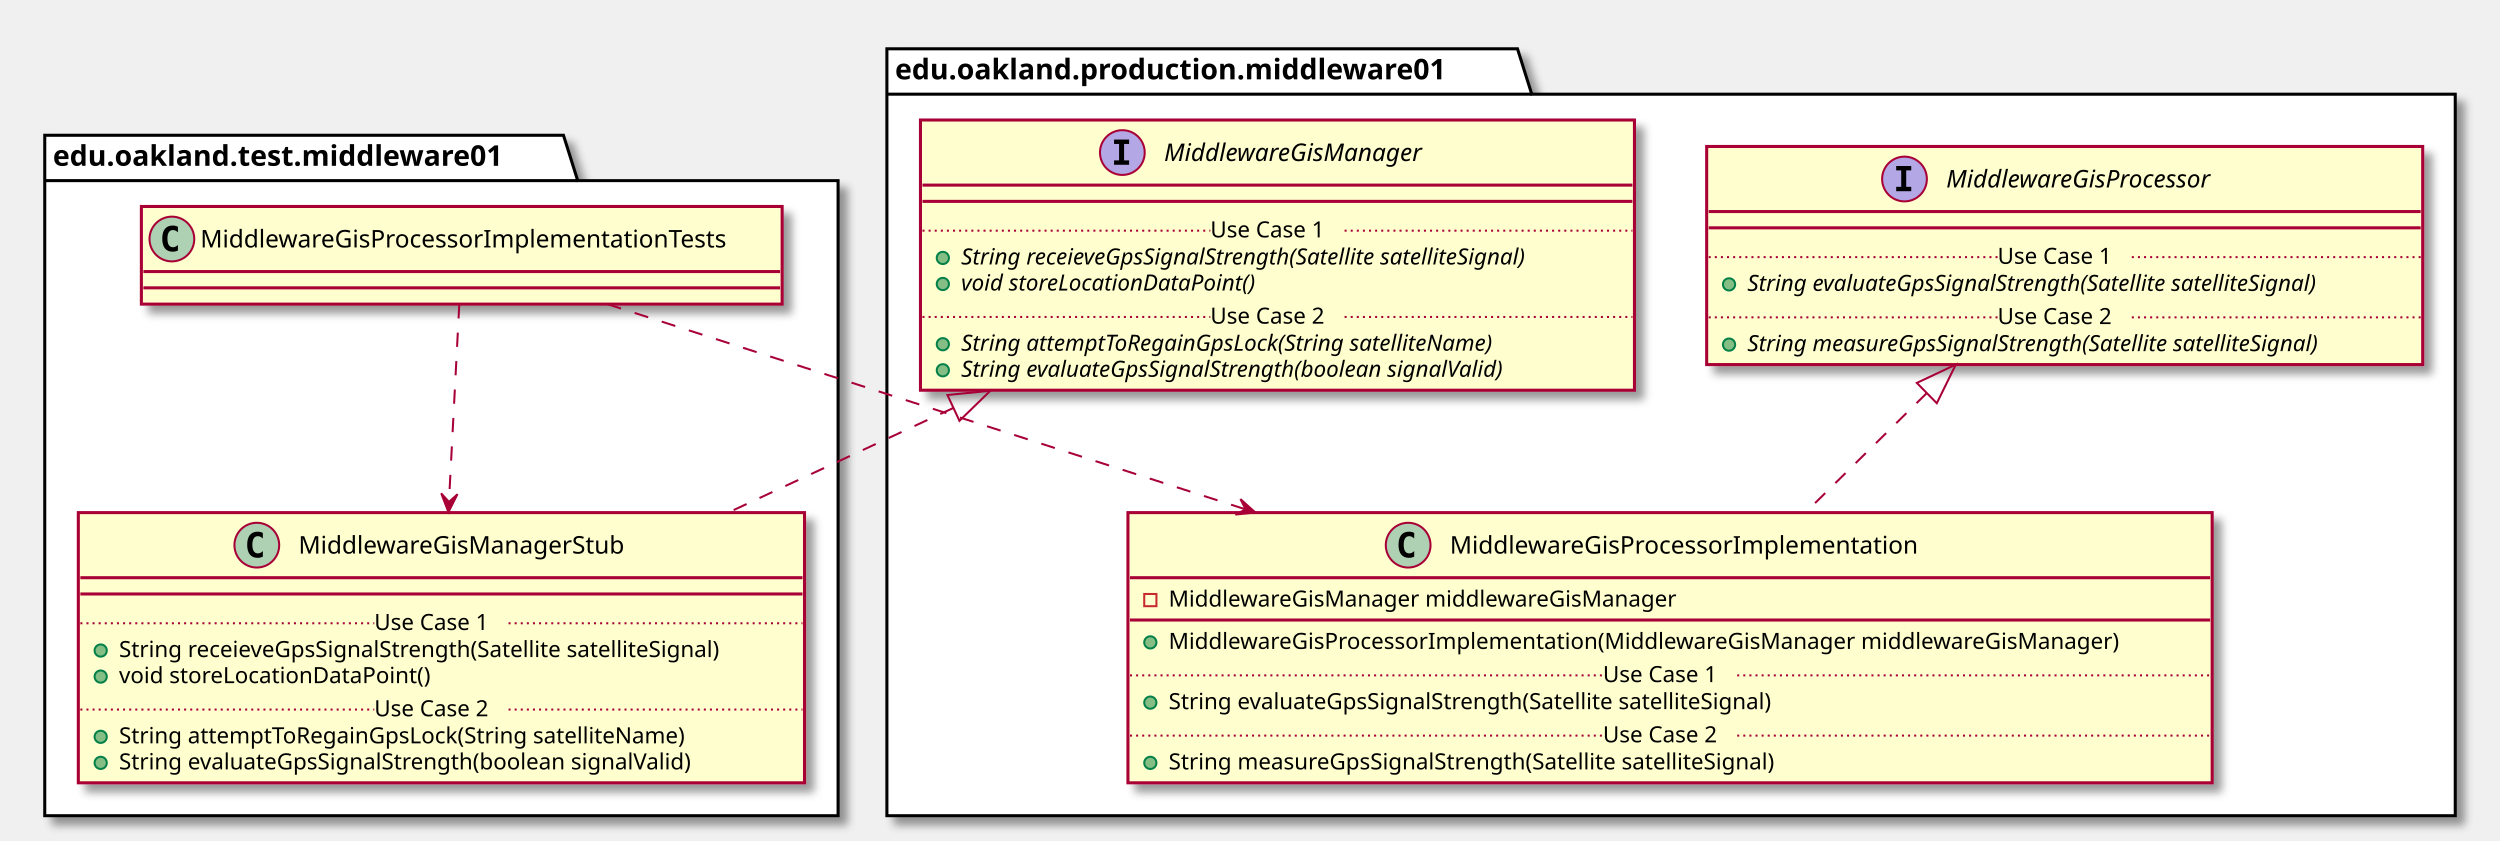
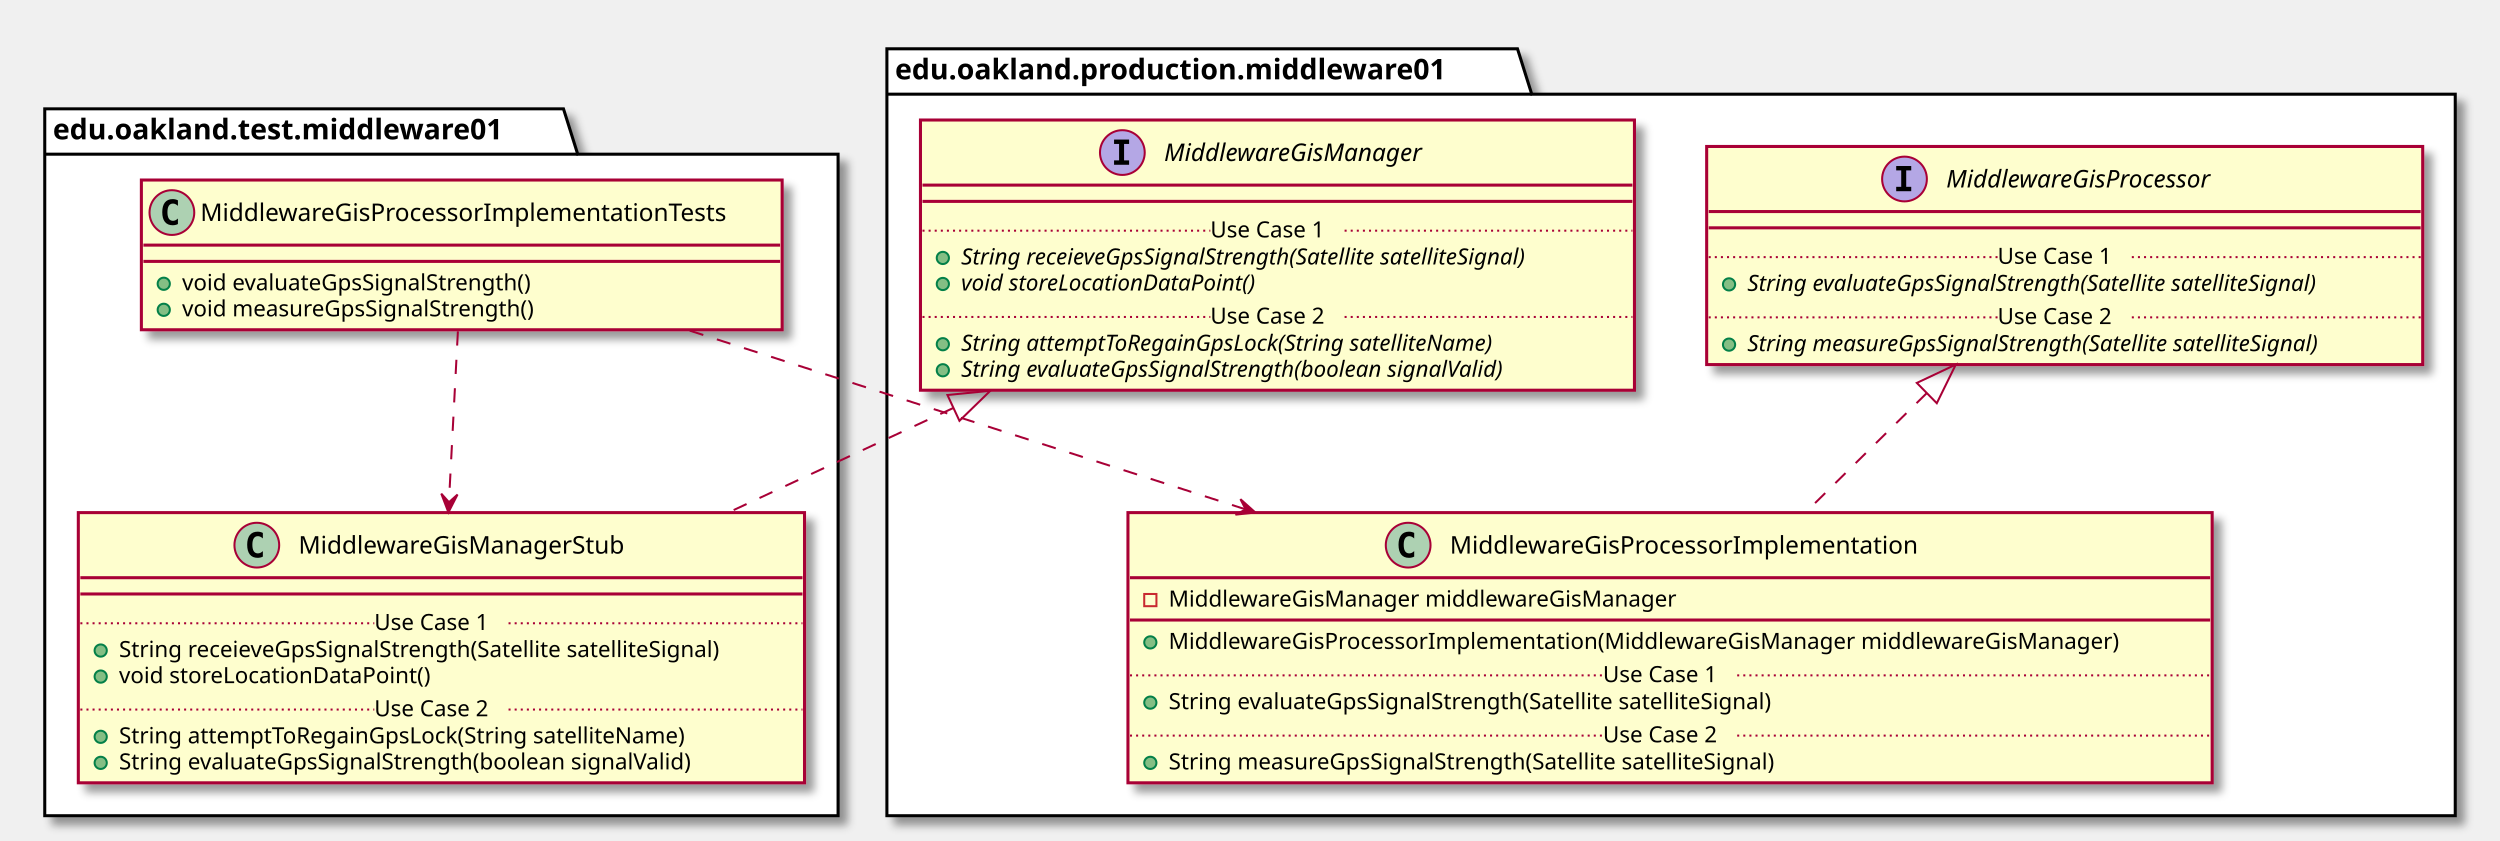
<svg xmlns="http://www.w3.org/2000/svg" contentScriptType="application/ecmascript" contentStyleType="text/css" height="413px" preserveAspectRatio="none" style="width:1229px;height:413px;" version="1.1" viewBox="0 0 1229 413" width="1229px" zoomAndPan="magnify">
  <defs>
-     <filter height="300%" id="flamjgxvxid6q" width="300%" x="-1" y="-1">
+     <filter height="300%" id="f1ler23k565l0s" width="300%" x="-1" y="-1">
      <feGaussianBlur result="blurOut" stdDeviation="2.0" />
      <feColorMatrix in="blurOut" result="blurOut2" type="matrix" values="0 0 0 0 0 0 0 0 0 0 0 0 0 0 0 0 0 0 .4 0" />
      <feOffset dx="4.0" dy="4.0" in="blurOut2" result="blurOut3" />
      <feBlend in="SourceGraphic" in2="blurOut3" mode="normal" />
    </filter>
  </defs>
  <g>
-     <polygon fill="#FFFFFF" filter="url(#flamjgxvxid6q)" points="22,66.5,277,66.5,284,88.797,412,88.797,412,401,22,401,22,66.5" style="stroke: #000000; stroke-width: 1.5;" />
-     <line style="stroke: #000000; stroke-width: 1.5;" x1="22" x2="284" y1="88.797" y2="88.797" />
-     <text fill="#000000" font-family="sans-serif" font-size="14" font-weight="bold" lengthAdjust="spacingAndGlyphs" textLength="249" x="26" y="81.495">edu.oakland.test.middleware01</text>
-     <polygon fill="#FFFFFF" filter="url(#flamjgxvxid6q)" points="436,24,746,24,753,46.297,1207,46.297,1207,401,436,401,436,24" style="stroke: #000000; stroke-width: 1.5;" />
+     <polygon fill="#FFFFFF" filter="url(#f1ler23k565l0s)" points="22,53.5,277,53.5,284,75.797,412,75.797,412,401,22,401,22,53.5" style="stroke: #000000; stroke-width: 1.5;" />
+     <line style="stroke: #000000; stroke-width: 1.5;" x1="22" x2="284" y1="75.797" y2="75.797" />
+     <text fill="#000000" font-family="sans-serif" font-size="14" font-weight="bold" lengthAdjust="spacingAndGlyphs" textLength="249" x="26" y="68.495">edu.oakland.test.middleware01</text>
+     <polygon fill="#FFFFFF" filter="url(#f1ler23k565l0s)" points="436,24,746,24,753,46.297,1207,46.297,1207,401,436,401,436,24" style="stroke: #000000; stroke-width: 1.5;" />
    <line style="stroke: #000000; stroke-width: 1.5;" x1="436" x2="753" y1="46.297" y2="46.297" />
    <text fill="#000000" font-family="sans-serif" font-size="14" font-weight="bold" lengthAdjust="spacingAndGlyphs" textLength="304" x="440" y="38.995">edu.oakland.production.middleware01</text>
-     <rect fill="#FEFECE" filter="url(#flamjgxvxid6q)" height="48" id="MiddlewareGisProcessorImplementationTests" style="stroke: #A80036; stroke-width: 1.5;" width="315" x="69.5" y="101.5" />
-     <ellipse cx="84.5" cy="117.5" fill="#ADD1B2" rx="11" ry="11" style="stroke: #A80036; stroke-width: 1.0;" />
-     <path d="M87.469,123.141 Q86.891,123.438 86.25,123.578 Q85.609,123.734 84.906,123.734 Q82.406,123.734 81.078,122.094 Q79.766,120.438 79.766,117.312 Q79.766,114.188 81.078,112.531 Q82.406,110.875 84.906,110.875 Q85.609,110.875 86.25,111.031 Q86.906,111.188 87.469,111.484 L87.469,114.203 Q86.844,113.625 86.25,113.359 Q85.656,113.078 85.031,113.078 Q83.688,113.078 83,114.156 Q82.312,115.219 82.312,117.312 Q82.312,119.406 83,120.484 Q83.688,121.547 85.031,121.547 Q85.656,121.547 86.25,121.281 Q86.844,121 87.469,120.422 L87.469,123.141 Z " />
-     <text fill="#000000" font-family="sans-serif" font-size="12" lengthAdjust="spacingAndGlyphs" textLength="283" x="98.5" y="121.654">MiddlewareGisProcessorImplementationTests</text>
-     <line style="stroke: #A80036; stroke-width: 1.5;" x1="70.5" x2="383.5" y1="133.5" y2="133.5" />
-     <line style="stroke: #A80036; stroke-width: 1.5;" x1="70.5" x2="383.5" y1="141.5" y2="141.5" />
-     <rect fill="#FEFECE" filter="url(#flamjgxvxid6q)" height="132.828" id="MiddlewareGisManagerStub" style="stroke: #A80036; stroke-width: 1.5;" width="357" x="38.5" y="252" />
+     <rect fill="#FEFECE" filter="url(#f1ler23k565l0s)" height="73.609" id="MiddlewareGisProcessorImplementationTests" style="stroke: #A80036; stroke-width: 1.5;" width="315" x="69.5" y="88.5" />
+     <ellipse cx="84.5" cy="104.5" fill="#ADD1B2" rx="11" ry="11" style="stroke: #A80036; stroke-width: 1.0;" />
+     <path d="M87.469,110.141 Q86.891,110.438 86.25,110.578 Q85.609,110.734 84.906,110.734 Q82.406,110.734 81.078,109.094 Q79.766,107.438 79.766,104.312 Q79.766,101.188 81.078,99.531 Q82.406,97.875 84.906,97.875 Q85.609,97.875 86.25,98.031 Q86.906,98.188 87.469,98.484 L87.469,101.203 Q86.844,100.625 86.25,100.359 Q85.656,100.078 85.031,100.078 Q83.688,100.078 83,101.156 Q82.312,102.219 82.312,104.312 Q82.312,106.406 83,107.484 Q83.688,108.547 85.031,108.547 Q85.656,108.547 86.25,108.281 Q86.844,108 87.469,107.422 L87.469,110.141 Z " />
+     <text fill="#000000" font-family="sans-serif" font-size="12" lengthAdjust="spacingAndGlyphs" textLength="283" x="98.5" y="108.654">MiddlewareGisProcessorImplementationTests</text>
+     <line style="stroke: #A80036; stroke-width: 1.5;" x1="70.5" x2="383.5" y1="120.5" y2="120.5" />
+     <line style="stroke: #A80036; stroke-width: 1.5;" x1="70.5" x2="383.5" y1="128.5" y2="128.5" />
+     <ellipse cx="80.5" cy="139.5" fill="#84BE84" rx="3" ry="3" style="stroke: #038048; stroke-width: 1.0;" />
+     <text fill="#000000" font-family="sans-serif" font-size="11" lengthAdjust="spacingAndGlyphs" textLength="190" x="89.5" y="142.71">void evaluateGpsSignalStrength()</text>
+     <ellipse cx="80.5" cy="152.305" fill="#84BE84" rx="3" ry="3" style="stroke: #038048; stroke-width: 1.0;" />
+     <text fill="#000000" font-family="sans-serif" font-size="11" lengthAdjust="spacingAndGlyphs" textLength="193" x="89.5" y="155.515">void measureGpsSignalStrength()</text>
+     <rect fill="#FEFECE" filter="url(#f1ler23k565l0s)" height="132.828" id="MiddlewareGisManagerStub" style="stroke: #A80036; stroke-width: 1.5;" width="357" x="38.5" y="252" />
    <ellipse cx="126.25" cy="268" fill="#ADD1B2" rx="11" ry="11" style="stroke: #A80036; stroke-width: 1.0;" />
    <path d="M129.219,273.641 Q128.641,273.938 128,274.078 Q127.359,274.234 126.656,274.234 Q124.156,274.234 122.828,272.594 Q121.516,270.938 121.516,267.812 Q121.516,264.688 122.828,263.031 Q124.156,261.375 126.656,261.375 Q127.359,261.375 128,261.531 Q128.656,261.688 129.219,261.984 L129.219,264.703 Q128.594,264.125 128,263.859 Q127.406,263.578 126.781,263.578 Q125.438,263.578 124.75,264.656 Q124.062,265.719 124.062,267.812 Q124.062,269.906 124.75,270.984 Q125.438,272.047 126.781,272.047 Q127.406,272.047 128,271.781 Q128.594,271.5 129.219,270.922 L129.219,273.641 Z " />
    <text fill="#000000" font-family="sans-serif" font-size="12" lengthAdjust="spacingAndGlyphs" textLength="173" x="146.75" y="272.154">MiddlewareGisManagerStub</text>
    <line style="stroke: #A80036; stroke-width: 1.5;" x1="39.5" x2="394.5" y1="284" y2="284" />
    <line style="stroke: #A80036; stroke-width: 1.5;" x1="39.5" x2="394.5" y1="292" y2="292" />
    <ellipse cx="49.5" cy="319.805" fill="#84BE84" rx="3" ry="3" style="stroke: #038048; stroke-width: 1.0;" />
    <text fill="#000000" font-family="sans-serif" font-size="11" lengthAdjust="spacingAndGlyphs" textLength="331" x="58.5" y="323.015">String receieveGpsSignalStrength(Satellite satelliteSignal)</text>
    <ellipse cx="49.5" cy="332.609" fill="#84BE84" rx="3" ry="3" style="stroke: #038048; stroke-width: 1.0;" />
    <text fill="#000000" font-family="sans-serif" font-size="11" lengthAdjust="spacingAndGlyphs" textLength="166" x="58.5" y="335.82">void storeLocationDataPoint()</text>
    <line style="stroke: #A80036; stroke-width: 1.0; stroke-dasharray: 1.0,2.0;" x1="39.5" x2="184" y1="306.402" y2="306.402" />
    <text fill="#000000" font-family="sans-serif" font-size="11" lengthAdjust="spacingAndGlyphs" textLength="66" x="184" y="309.71">Use Case 1</text>
    <line style="stroke: #A80036; stroke-width: 1.0; stroke-dasharray: 1.0,2.0;" x1="250" x2="394.5" y1="306.402" y2="306.402" />
    <ellipse cx="49.5" cy="362.219" fill="#84BE84" rx="3" ry="3" style="stroke: #038048; stroke-width: 1.0;" />
    <text fill="#000000" font-family="sans-serif" font-size="11" lengthAdjust="spacingAndGlyphs" textLength="306" x="58.5" y="365.429">String attemptToRegainGpsLock(String satelliteName)</text>
    <ellipse cx="49.5" cy="375.023" fill="#84BE84" rx="3" ry="3" style="stroke: #038048; stroke-width: 1.0;" />
    <text fill="#000000" font-family="sans-serif" font-size="11" lengthAdjust="spacingAndGlyphs" textLength="311" x="58.5" y="378.234">String evaluateGpsSignalStrength(boolean signalValid)</text>
    <line style="stroke: #A80036; stroke-width: 1.0; stroke-dasharray: 1.0,2.0;" x1="39.5" x2="184" y1="348.816" y2="348.816" />
    <text fill="#000000" font-family="sans-serif" font-size="11" lengthAdjust="spacingAndGlyphs" textLength="66" x="184" y="352.125">Use Case 2</text>
    <line style="stroke: #A80036; stroke-width: 1.0; stroke-dasharray: 1.0,2.0;" x1="250" x2="394.5" y1="348.816" y2="348.816" />
-     <rect fill="#FEFECE" filter="url(#flamjgxvxid6q)" height="132.828" id="MiddlewareGisManager" style="stroke: #A80036; stroke-width: 1.5;" width="351" x="452.5" y="59" />
+     <rect fill="#FEFECE" filter="url(#f1ler23k565l0s)" height="132.828" id="MiddlewareGisManager" style="stroke: #A80036; stroke-width: 1.5;" width="351" x="452.5" y="59" />
    <ellipse cx="551.75" cy="75" fill="#B4A7E5" rx="11" ry="11" style="stroke: #A80036; stroke-width: 1.0;" />
    <path d="M547.672,70.766 L547.672,68.609 L555.062,68.609 L555.062,70.766 L552.594,70.766 L552.594,78.844 L555.062,78.844 L555.062,81 L547.672,81 L547.672,78.844 L550.141,78.844 L550.141,70.766 L547.672,70.766 Z " />
    <text fill="#000000" font-family="sans-serif" font-size="12" font-style="italic" lengthAdjust="spacingAndGlyphs" textLength="144" x="572.25" y="79.154">MiddlewareGisManager</text>
    <line style="stroke: #A80036; stroke-width: 1.5;" x1="453.5" x2="802.5" y1="91" y2="91" />
    <line style="stroke: #A80036; stroke-width: 1.5;" x1="453.5" x2="802.5" y1="99" y2="99" />
    <ellipse cx="463.5" cy="126.805" fill="#84BE84" rx="3" ry="3" style="stroke: #038048; stroke-width: 1.0;" />
    <text fill="#000000" font-family="sans-serif" font-size="11" font-style="italic" lengthAdjust="spacingAndGlyphs" textLength="325" x="472.5" y="130.015">String receieveGpsSignalStrength(Satellite satelliteSignal)</text>
    <ellipse cx="463.5" cy="139.609" fill="#84BE84" rx="3" ry="3" style="stroke: #038048; stroke-width: 1.0;" />
    <text fill="#000000" font-family="sans-serif" font-size="11" font-style="italic" lengthAdjust="spacingAndGlyphs" textLength="166" x="472.5" y="142.82">void storeLocationDataPoint()</text>
    <line style="stroke: #A80036; stroke-width: 1.0; stroke-dasharray: 1.0,2.0;" x1="453.5" x2="595" y1="113.402" y2="113.402" />
    <text fill="#000000" font-family="sans-serif" font-size="11" lengthAdjust="spacingAndGlyphs" textLength="66" x="595" y="116.71">Use Case 1</text>
    <line style="stroke: #A80036; stroke-width: 1.0; stroke-dasharray: 1.0,2.0;" x1="661" x2="802.5" y1="113.402" y2="113.402" />
    <ellipse cx="463.5" cy="169.219" fill="#84BE84" rx="3" ry="3" style="stroke: #038048; stroke-width: 1.0;" />
    <text fill="#000000" font-family="sans-serif" font-size="11" font-style="italic" lengthAdjust="spacingAndGlyphs" textLength="303" x="472.5" y="172.429">String attemptToRegainGpsLock(String satelliteName)</text>
    <ellipse cx="463.5" cy="182.023" fill="#84BE84" rx="3" ry="3" style="stroke: #038048; stroke-width: 1.0;" />
    <text fill="#000000" font-family="sans-serif" font-size="11" font-style="italic" lengthAdjust="spacingAndGlyphs" textLength="308" x="472.5" y="185.234">String evaluateGpsSignalStrength(boolean signalValid)</text>
    <line style="stroke: #A80036; stroke-width: 1.0; stroke-dasharray: 1.0,2.0;" x1="453.5" x2="595" y1="155.816" y2="155.816" />
    <text fill="#000000" font-family="sans-serif" font-size="11" lengthAdjust="spacingAndGlyphs" textLength="66" x="595" y="159.125">Use Case 2</text>
    <line style="stroke: #A80036; stroke-width: 1.0; stroke-dasharray: 1.0,2.0;" x1="661" x2="802.5" y1="155.816" y2="155.816" />
-     <rect fill="#FEFECE" filter="url(#flamjgxvxid6q)" height="132.828" id="MiddlewareGisProcessorImplementation" style="stroke: #A80036; stroke-width: 1.5;" width="533" x="554.5" y="252" />
+     <rect fill="#FEFECE" filter="url(#f1ler23k565l0s)" height="132.828" id="MiddlewareGisProcessorImplementation" style="stroke: #A80036; stroke-width: 1.5;" width="533" x="554.5" y="252" />
    <ellipse cx="692.25" cy="268" fill="#ADD1B2" rx="11" ry="11" style="stroke: #A80036; stroke-width: 1.0;" />
    <path d="M695.219,273.641 Q694.641,273.938 694,274.078 Q693.359,274.234 692.656,274.234 Q690.156,274.234 688.828,272.594 Q687.516,270.938 687.516,267.812 Q687.516,264.688 688.828,263.031 Q690.156,261.375 692.656,261.375 Q693.359,261.375 694,261.531 Q694.656,261.688 695.219,261.984 L695.219,264.703 Q694.594,264.125 694,263.859 Q693.406,263.578 692.781,263.578 Q691.438,263.578 690.75,264.656 Q690.062,265.719 690.062,267.812 Q690.062,269.906 690.75,270.984 Q691.438,272.047 692.781,272.047 Q693.406,272.047 694,271.781 Q694.594,271.5 695.219,270.922 L695.219,273.641 Z " />
    <text fill="#000000" font-family="sans-serif" font-size="12" lengthAdjust="spacingAndGlyphs" textLength="249" x="712.75" y="272.154">MiddlewareGisProcessorImplementation</text>
    <line style="stroke: #A80036; stroke-width: 1.5;" x1="555.5" x2="1086.5" y1="284" y2="284" />
    <rect fill="none" height="6" style="stroke: #C82930; stroke-width: 1.0;" width="6" x="562.5" y="292" />
    <text fill="#000000" font-family="sans-serif" font-size="11" lengthAdjust="spacingAndGlyphs" textLength="270" x="574.5" y="298.21">MiddlewareGisManager middlewareGisManager</text>
    <line style="stroke: #A80036; stroke-width: 1.5;" x1="555.5" x2="1086.5" y1="304.805" y2="304.805" />
    <ellipse cx="565.5" cy="315.805" fill="#84BE84" rx="3" ry="3" style="stroke: #038048; stroke-width: 1.0;" />
    <text fill="#000000" font-family="sans-serif" font-size="11" lengthAdjust="spacingAndGlyphs" textLength="507" x="574.5" y="319.015">MiddlewareGisProcessorImplementation(MiddlewareGisManager middlewareGisManager)</text>
    <ellipse cx="565.5" cy="345.414" fill="#84BE84" rx="3" ry="3" style="stroke: #038048; stroke-width: 1.0;" />
    <text fill="#000000" font-family="sans-serif" font-size="11" lengthAdjust="spacingAndGlyphs" textLength="331" x="574.5" y="348.625">String evaluateGpsSignalStrength(Satellite satelliteSignal)</text>
    <line style="stroke: #A80036; stroke-width: 1.0; stroke-dasharray: 1.0,2.0;" x1="555.5" x2="788" y1="332.012" y2="332.012" />
    <text fill="#000000" font-family="sans-serif" font-size="11" lengthAdjust="spacingAndGlyphs" textLength="66" x="788" y="335.32">Use Case 1</text>
    <line style="stroke: #A80036; stroke-width: 1.0; stroke-dasharray: 1.0,2.0;" x1="854" x2="1086.5" y1="332.012" y2="332.012" />
    <ellipse cx="565.5" cy="375.023" fill="#84BE84" rx="3" ry="3" style="stroke: #038048; stroke-width: 1.0;" />
    <text fill="#000000" font-family="sans-serif" font-size="11" lengthAdjust="spacingAndGlyphs" textLength="334" x="574.5" y="378.234">String measureGpsSignalStrength(Satellite satelliteSignal)</text>
    <line style="stroke: #A80036; stroke-width: 1.0; stroke-dasharray: 1.0,2.0;" x1="555.5" x2="788" y1="361.621" y2="361.621" />
    <text fill="#000000" font-family="sans-serif" font-size="11" lengthAdjust="spacingAndGlyphs" textLength="66" x="788" y="364.929">Use Case 2</text>
    <line style="stroke: #A80036; stroke-width: 1.0; stroke-dasharray: 1.0,2.0;" x1="854" x2="1086.5" y1="361.621" y2="361.621" />
-     <rect fill="#FEFECE" filter="url(#flamjgxvxid6q)" height="107.219" id="MiddlewareGisProcessor" style="stroke: #A80036; stroke-width: 1.5;" width="352" x="839" y="72" />
+     <rect fill="#FEFECE" filter="url(#f1ler23k565l0s)" height="107.219" id="MiddlewareGisProcessor" style="stroke: #A80036; stroke-width: 1.5;" width="352" x="839" y="72" />
    <ellipse cx="936.25" cy="88" fill="#B4A7E5" rx="11" ry="11" style="stroke: #A80036; stroke-width: 1.0;" />
    <path d="M932.172,83.766 L932.172,81.609 L939.562,81.609 L939.562,83.766 L937.094,83.766 L937.094,91.844 L939.562,91.844 L939.562,94 L932.172,94 L932.172,91.844 L934.641,91.844 L934.641,83.766 L932.172,83.766 Z " />
    <text fill="#000000" font-family="sans-serif" font-size="12" font-style="italic" lengthAdjust="spacingAndGlyphs" textLength="149" x="956.75" y="92.154">MiddlewareGisProcessor</text>
    <line style="stroke: #A80036; stroke-width: 1.5;" x1="840" x2="1190" y1="104" y2="104" />
    <line style="stroke: #A80036; stroke-width: 1.5;" x1="840" x2="1190" y1="112" y2="112" />
    <ellipse cx="850" cy="139.805" fill="#84BE84" rx="3" ry="3" style="stroke: #038048; stroke-width: 1.0;" />
    <text fill="#000000" font-family="sans-serif" font-size="11" font-style="italic" lengthAdjust="spacingAndGlyphs" textLength="325" x="859" y="143.015">String evaluateGpsSignalStrength(Satellite satelliteSignal)</text>
    <line style="stroke: #A80036; stroke-width: 1.0; stroke-dasharray: 1.0,2.0;" x1="840" x2="982" y1="126.402" y2="126.402" />
    <text fill="#000000" font-family="sans-serif" font-size="11" lengthAdjust="spacingAndGlyphs" textLength="66" x="982" y="129.71">Use Case 1</text>
    <line style="stroke: #A80036; stroke-width: 1.0; stroke-dasharray: 1.0,2.0;" x1="1048" x2="1190" y1="126.402" y2="126.402" />
    <ellipse cx="850" cy="169.414" fill="#84BE84" rx="3" ry="3" style="stroke: #038048; stroke-width: 1.0;" />
    <text fill="#000000" font-family="sans-serif" font-size="11" font-style="italic" lengthAdjust="spacingAndGlyphs" textLength="326" x="859" y="172.625">String measureGpsSignalStrength(Satellite satelliteSignal)</text>
    <line style="stroke: #A80036; stroke-width: 1.0; stroke-dasharray: 1.0,2.0;" x1="840" x2="982" y1="156.012" y2="156.012" />
    <text fill="#000000" font-family="sans-serif" font-size="11" lengthAdjust="spacingAndGlyphs" textLength="66" x="982" y="159.32">Use Case 2</text>
    <line style="stroke: #A80036; stroke-width: 1.0; stroke-dasharray: 1.0,2.0;" x1="1048" x2="1190" y1="156.012" y2="156.012" />
    <path d="M468.59,200.58 C432.2,217.49 393.77,235.35 358.19,251.88 " fill="none" id="MiddlewareGisManager&lt;-MiddlewareGisManagerStub" style="stroke: #A80036; stroke-width: 1.0; stroke-dasharray: 7.0,7.0;" />
    <polygon fill="none" points="465.76,194.18,486.84,192.1,471.66,206.87,465.76,194.18" style="stroke: #A80036; stroke-width: 1.0;" />
-     <path d="M225.79,149.54 C224.54,173.56 222.5,212.42 220.71,246.71 " fill="none" id="MiddlewareGisProcessorImplementationTests-&gt;MiddlewareGisManagerStub" style="stroke: #A80036; stroke-width: 1.0; stroke-dasharray: 7.0,7.0;" />
-     <polygon fill="#A80036" points="220.44,251.73,224.898,242.948,220.697,246.737,216.909,242.536,220.44,251.73" style="stroke: #A80036; stroke-width: 1.0;" />
+     <path d="M225.1,162.88 C223.86,186.51 222.2,218.12 220.71,246.6 " fill="none" id="MiddlewareGisProcessorImplementationTests-&gt;MiddlewareGisManagerStub" style="stroke: #A80036; stroke-width: 1.0; stroke-dasharray: 7.0,7.0;" />
+     <polygon fill="#A80036" points="220.44,251.88,224.923,243.111,220.712,246.887,216.935,242.676,220.44,251.88" style="stroke: #A80036; stroke-width: 1.0;" />
    <path d="M947.16,193.29 C927.94,212.22 907.03,232.8 887.86,251.67 " fill="none" id="MiddlewareGisProcessor&lt;-MiddlewareGisProcessorImplementation" style="stroke: #A80036; stroke-width: 1.0; stroke-dasharray: 7.0,7.0;" />
    <polygon fill="none" points="942.31,188.24,961.48,179.2,952.13,198.22,942.31,188.24" style="stroke: #A80036; stroke-width: 1.0;" />
-     <path d="M298.65,149.54 C376.03,174.42 502.92,215.22 612.26,250.38 " fill="none" id="MiddlewareGisProcessorImplementationTests-&gt;MiddlewareGisProcessorImplementation" style="stroke: #A80036; stroke-width: 1.0; stroke-dasharray: 7.0,7.0;" />
-     <polygon fill="#A80036" points="617.12,251.94,609.793,245.359,612.364,250.398,607.325,252.968,617.12,251.94" style="stroke: #A80036; stroke-width: 1.0;" />
+     <path d="M339.08,162.54 C415.95,187.26 520.28,220.8 612.21,250.36 " fill="none" id="MiddlewareGisProcessorImplementationTests-&gt;MiddlewareGisProcessorImplementation" style="stroke: #A80036; stroke-width: 1.0; stroke-dasharray: 7.0,7.0;" />
+     <polygon fill="#A80036" points="617.14,251.95,609.795,245.388,612.38,250.42,607.348,253.005,617.14,251.95" style="stroke: #A80036; stroke-width: 1.0;" />
  </g>
</svg>
